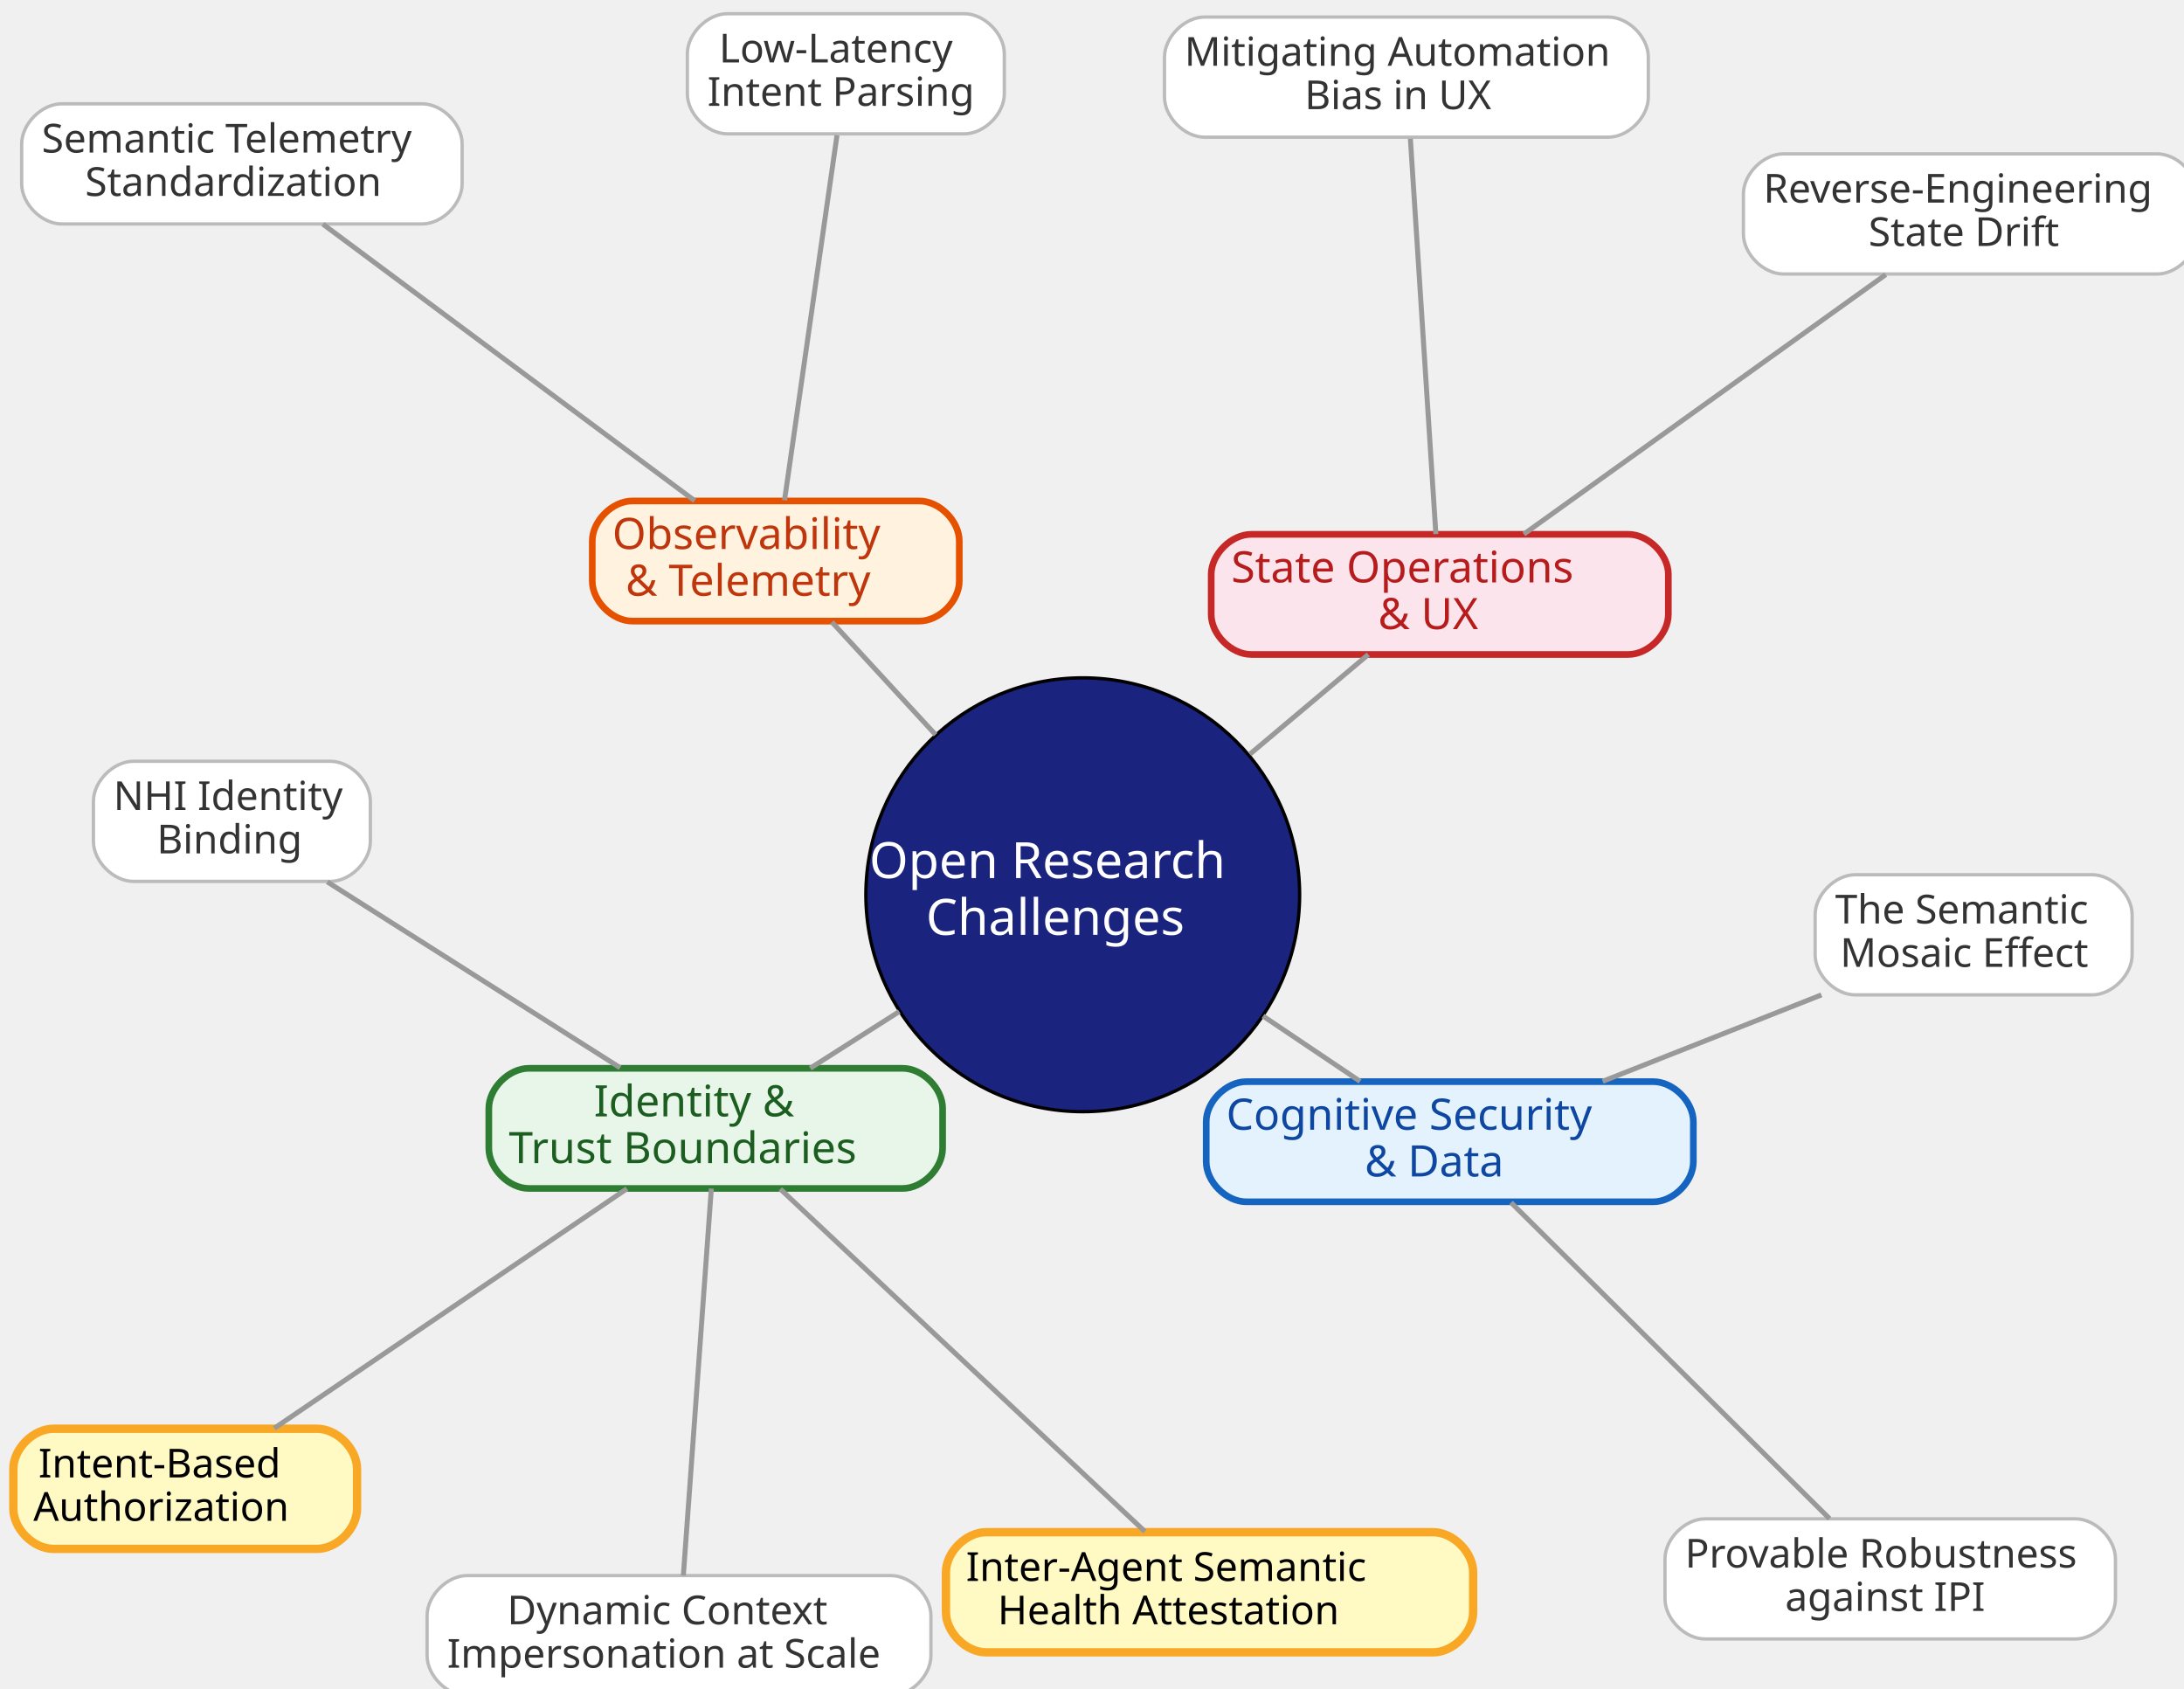
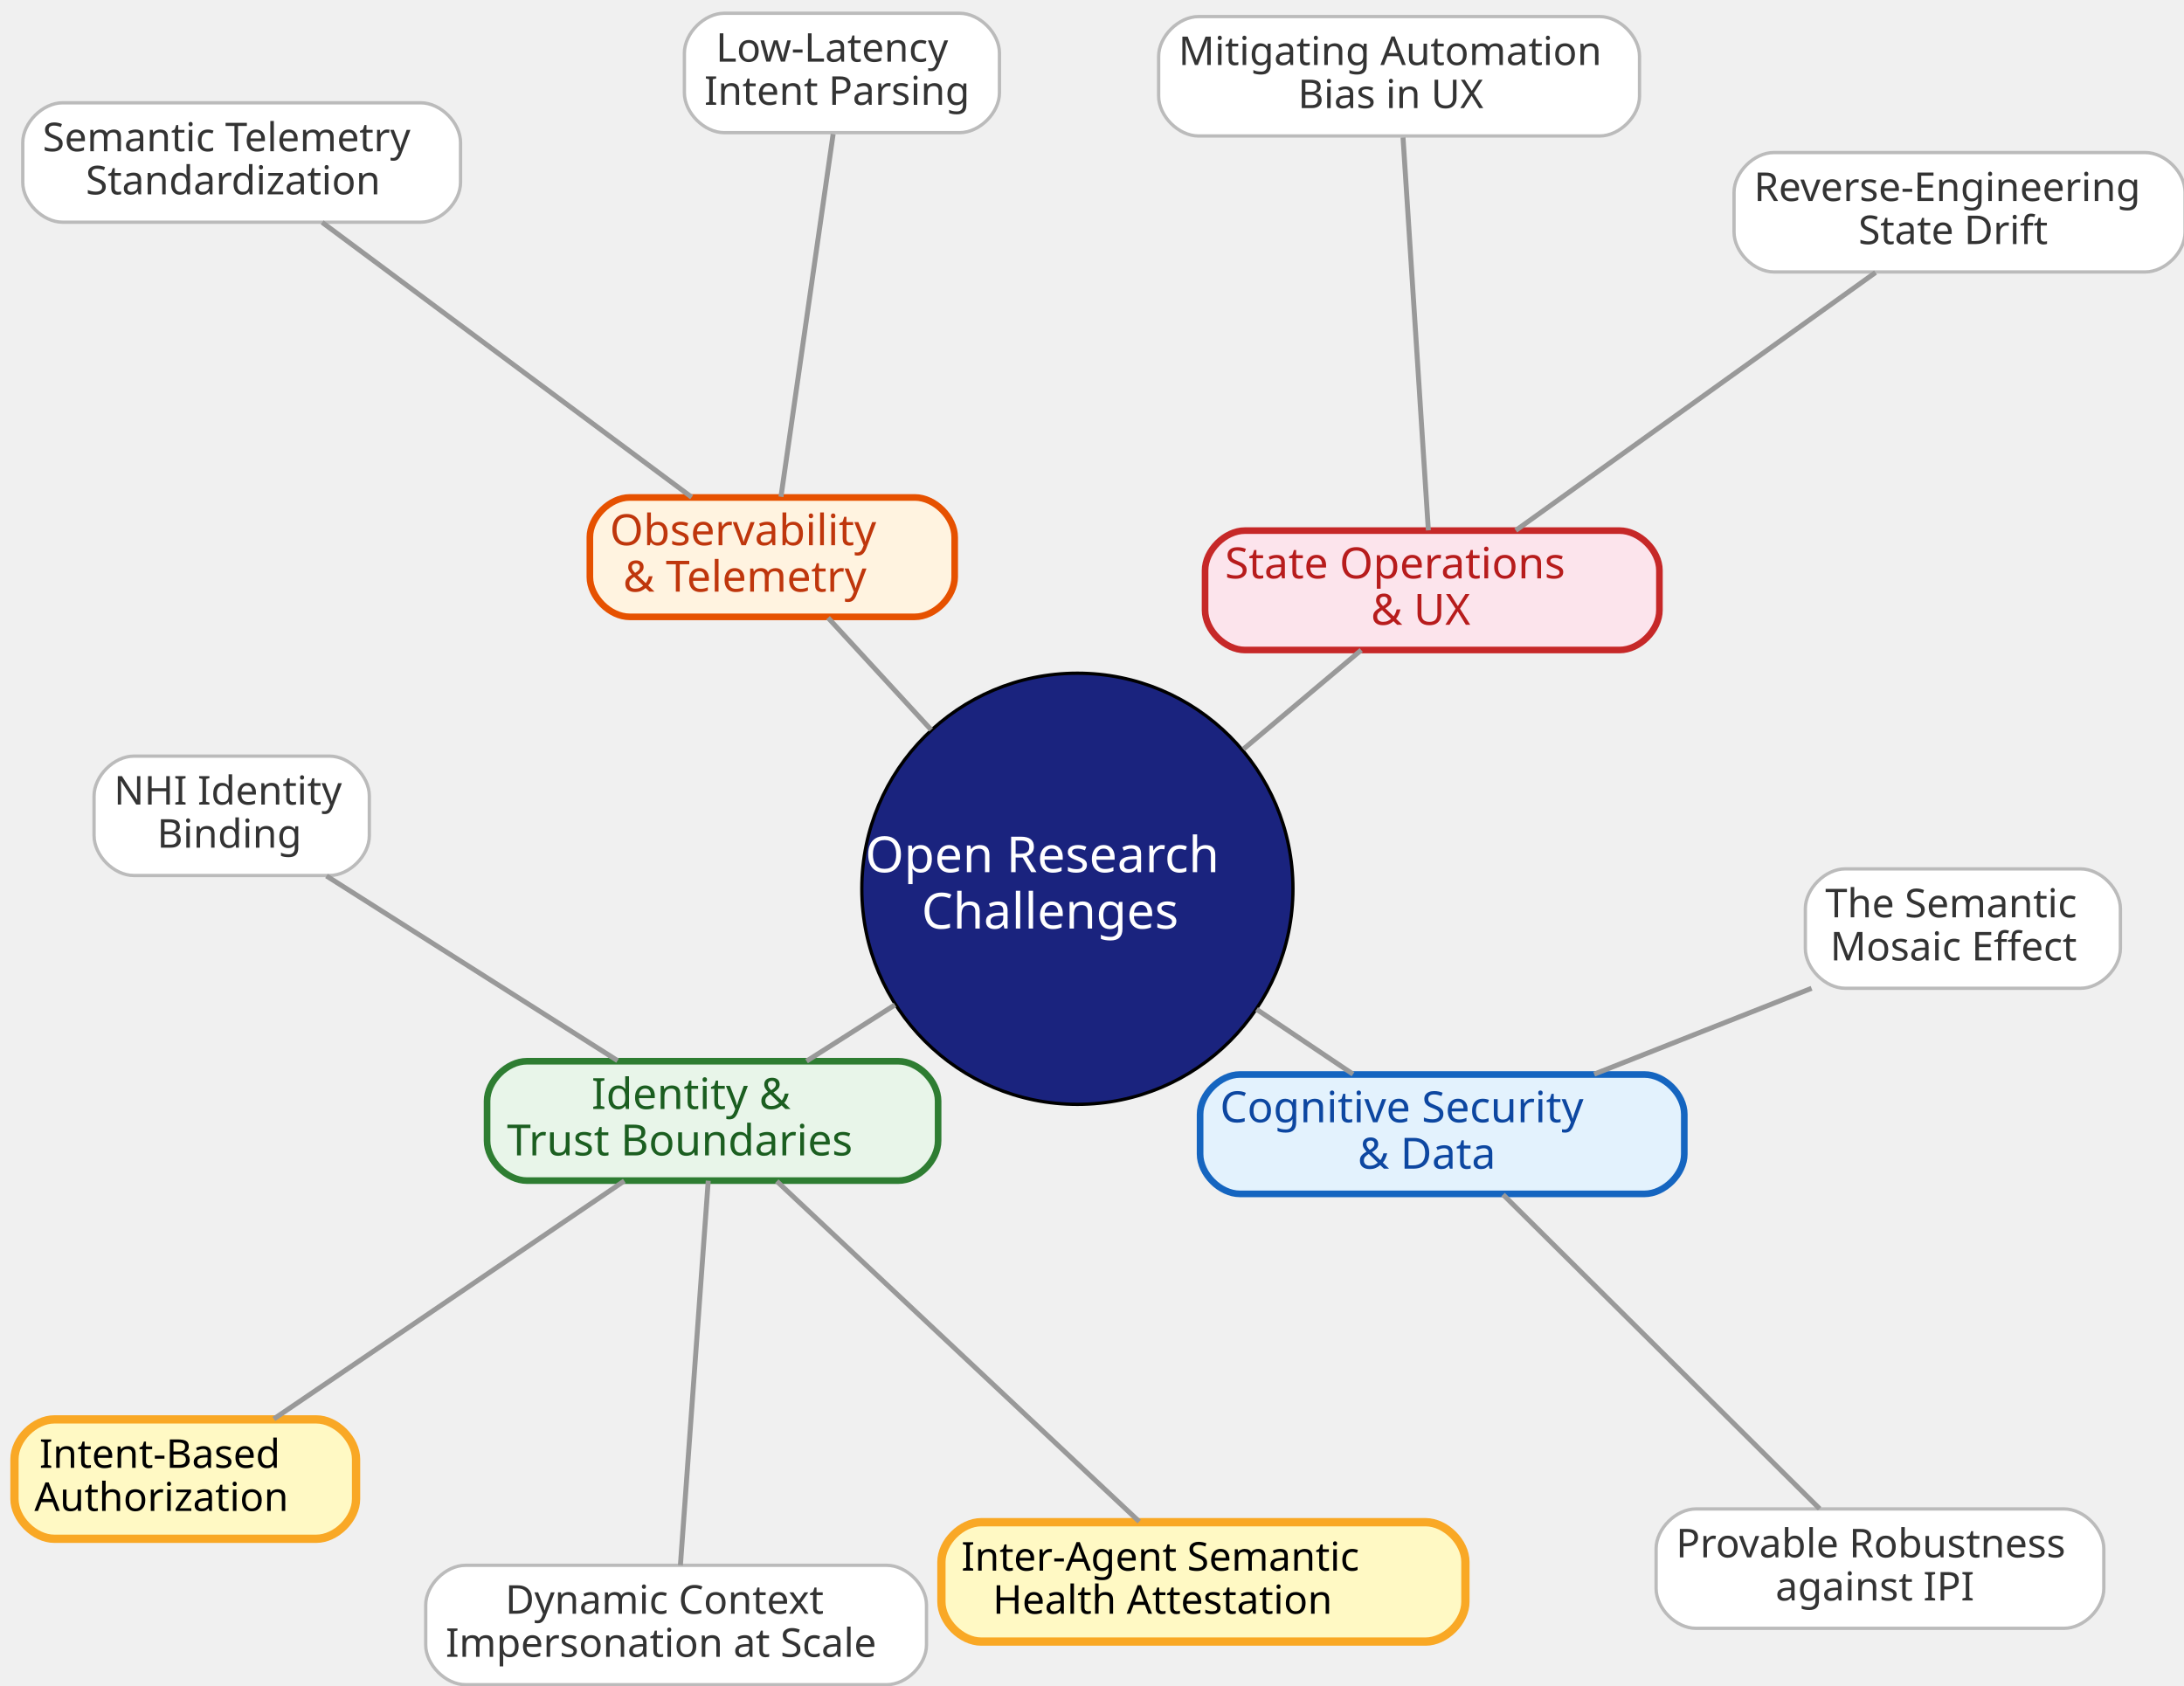
- <svg xmlns="http://www.w3.org/2000/svg" width="216pt" height="167pt" viewBox="0.00 0.00 216.00 166.93">
-   <g id="graph0" class="graph" transform="scale(0.33 0.33) rotate(0) translate(4 508)">
+ <svg xmlns="http://www.w3.org/2000/svg" width="421pt" height="325pt" viewBox="0.00 0.00 421.00 325.36">
+   <g id="graph0" class="graph" transform="scale(0.64 0.64) rotate(0) translate(4 508)">
    <g id="node1" class="node">
      <ellipse fill="#1a237e" stroke="black" cx="320.5" cy="-240" rx="65" ry="65" />
      <text text-anchor="start" x="256.5" y="-245" font-family="Montserrat Bold" font-size="15.00" fill="white">Open Research</text>
      <text text-anchor="start" x="273.5" y="-228" font-family="Montserrat Bold" font-size="15.00" fill="white">Challenges</text>
    </g>
    <g id="node2" class="node">
      <path fill="#e8f5e9" stroke="#2e7d32" stroke-width="2" d="M266.5,-188C266.5,-188 154.5,-188 154.5,-188 148.5,-188 142.5,-182 142.5,-176 142.5,-176 142.5,-164 142.5,-164 142.5,-158 148.5,-152 154.5,-152 154.5,-152 266.5,-152 266.5,-152 272.5,-152 278.5,-158 278.5,-164 278.5,-164 278.5,-176 278.5,-176 278.5,-182 272.5,-188 266.5,-188" />
      <text text-anchor="start" x="174" y="-173.6" font-family="Montserrat Bold" font-size="13.00" fill="#1b5e20">Identity &amp;</text>
      <text text-anchor="start" x="148.5" y="-159.6" font-family="Montserrat Bold" font-size="13.00" fill="#1b5e20">Trust Boundaries</text>
    </g>
    <g id="edge1" class="edge">
      <path fill="none" stroke="#999999" stroke-width="1.5" d="M265.5,-205C256.26,-199.12 247.02,-193.24 238.83,-188.03" />
    </g>
    <g id="node3" class="node">
      <path fill="#e3f2fd" stroke="#1565c0" stroke-width="2" d="M491.5,-184C491.5,-184 369.5,-184 369.5,-184 363.5,-184 357.5,-178 357.5,-172 357.5,-172 357.5,-160 357.5,-160 357.5,-154 363.5,-148 369.5,-148 369.5,-148 491.5,-148 491.5,-148 497.5,-148 503.5,-154 503.5,-160 503.5,-160 503.5,-172 503.5,-172 503.5,-178 497.5,-184 491.5,-184" />
      <text text-anchor="start" x="363.5" y="-169.6" font-family="Montserrat Bold" font-size="13.00" fill="#0d47a1">Cognitive Security</text>
      <text text-anchor="start" x="405" y="-155.6" font-family="Montserrat Bold" font-size="13.00" fill="#0d47a1">&amp; Data</text>
    </g>
    <g id="edge2" class="edge">
      <path fill="none" stroke="#999999" stroke-width="1.5" d="M374.53,-203.65C384.64,-196.85 394.79,-190.02 403.62,-184.09" />
    </g>
    <g id="node4" class="node">
      <path fill="#fff3e0" stroke="#e65100" stroke-width="2" d="M271.5,-358C271.5,-358 185.5,-358 185.5,-358 179.5,-358 173.5,-352 173.5,-346 173.5,-346 173.5,-334 173.5,-334 173.5,-328 179.5,-322 185.5,-322 185.5,-322 271.5,-322 271.5,-322 277.5,-322 283.5,-328 283.5,-334 283.5,-334 283.5,-346 283.5,-346 283.5,-352 277.5,-358 271.5,-358" />
      <text text-anchor="start" x="179.5" y="-343.6" font-family="Montserrat Bold" font-size="13.00" fill="#bf360c">Observability</text>
      <text text-anchor="start" x="183.5" y="-329.6" font-family="Montserrat Bold" font-size="13.00" fill="#bf360c">&amp; Telemetry</text>
    </g>
    <g id="edge3" class="edge">
      <path fill="none" stroke="#999999" stroke-width="1.5" d="M276.39,-287.95C265.32,-299.98 254.1,-312.17 245.31,-321.72" />
    </g>
    <g id="node5" class="node">
      <path fill="#fce4ec" stroke="#c62828" stroke-width="2" d="M484,-348C484,-348 371,-348 371,-348 365,-348 359,-342 359,-336 359,-336 359,-324 359,-324 359,-318 365,-312 371,-312 371,-312 484,-312 484,-312 490,-312 496,-318 496,-324 496,-324 496,-336 496,-336 496,-342 490,-348 484,-348" />
      <text text-anchor="start" x="365" y="-333.6" font-family="Montserrat Bold" font-size="13.00" fill="#b71c1c">State Operations</text>
      <text text-anchor="start" x="409" y="-319.6" font-family="Montserrat Bold" font-size="13.00" fill="#b71c1c">&amp; UX</text>
    </g>
    <g id="edge4" class="edge">
      <path fill="none" stroke="#999999" stroke-width="1.5" d="M370.55,-282.1C383.06,-292.62 395.83,-303.36 406.09,-311.99" />
    </g>
    <g id="node6" class="node">
      <path fill="white" stroke="#bbbbbb" d="M95,-280C95,-280 36,-280 36,-280 30,-280 24,-274 24,-268 24,-268 24,-256 24,-256 24,-250 30,-244 36,-244 36,-244 95,-244 95,-244 101,-244 107,-250 107,-256 107,-256 107,-268 107,-268 107,-274 101,-280 95,-280" />
      <text text-anchor="start" x="30" y="-265.4" font-family="Montserrat" font-size="12.00" fill="#333333">NHI Identity</text>
      <text text-anchor="start" x="43" y="-252.4" font-family="Montserrat" font-size="12.00" fill="#333333">Binding</text>
    </g>
    <g id="edge5" class="edge">
      <path fill="none" stroke="#999999" stroke-width="1.5" d="M181.85,-188.18C156.43,-204.31 119.49,-227.74 94.09,-243.86" />
    </g>
    <g id="node7" class="node">
      <path fill="#fff9c4" stroke="#f9a825" stroke-width="2.5" d="M91,-80C91,-80 12,-80 12,-80 6,-80 0,-74 0,-68 0,-68 0,-56 0,-56 0,-50 6,-44 12,-44 12,-44 91,-44 91,-44 97,-44 103,-50 103,-56 103,-56 103,-68 103,-68 103,-74 97,-80 91,-80" />
      <text text-anchor="start" x="7.5" y="-65.4" font-family="Montserrat Bold" font-size="12.00">Intent-Based</text>
      <text text-anchor="start" x="6" y="-52.4" font-family="Montserrat Bold" font-size="12.00">Authorization</text>
    </g>
    <g id="edge6" class="edge">
      <path fill="none" stroke="#999999" stroke-width="1.5" d="M183.89,-151.92C154.54,-131.99 107.58,-100.1 78.2,-80.14" />
    </g>
    <g id="node8" class="node">
      <path fill="#fff9c4" stroke="#f9a825" stroke-width="2.5" d="M425.5,-49C425.5,-49 291.5,-49 291.5,-49 285.5,-49 279.5,-43 279.5,-37 279.5,-37 279.5,-25 279.5,-25 279.5,-19 285.5,-13 291.5,-13 291.5,-13 425.5,-13 425.5,-13 431.5,-13 437.5,-19 437.5,-25 437.5,-25 437.5,-37 437.5,-37 437.5,-43 431.5,-49 425.5,-49" />
      <text text-anchor="start" x="285.5" y="-34.4" font-family="Montserrat Bold" font-size="12.00">Inter-Agent Semantic</text>
      <text text-anchor="start" x="295" y="-21.4" font-family="Montserrat Bold" font-size="12.00">Health Attestation</text>
    </g>
    <g id="edge7" class="edge">
      <path fill="none" stroke="#999999" stroke-width="1.5" d="M229.85,-151.83C258.21,-125.19 310.78,-75.82 339.15,-49.18" />
    </g>
    <g id="node9" class="node">
      <path fill="white" stroke="#bbbbbb" d="M263,-36C263,-36 136,-36 136,-36 130,-36 124,-30 124,-24 124,-24 124,-12 124,-12 124,-6 130,0 136,0 136,0 263,0 263,0 269,0 275,-6 275,-12 275,-12 275,-24 275,-24 275,-30 269,-36 263,-36" />
      <text text-anchor="start" x="148" y="-21.4" font-family="Montserrat" font-size="12.00" fill="#333333">Dynamic Context</text>
      <text text-anchor="start" x="130" y="-8.4" font-family="Montserrat" font-size="12.00" fill="#333333">Impersonation at Scale</text>
    </g>
    <g id="edge8" class="edge">
      <path fill="none" stroke="#999999" stroke-width="1.5" d="M209.19,-151.97C207.08,-122.71 202.92,-65.25 200.8,-36.01" />
    </g>
    <g id="node10" class="node">
      <path fill="white" stroke="#bbbbbb" d="M618,-53C618,-53 507,-53 507,-53 501,-53 495,-47 495,-41 495,-41 495,-29 495,-29 495,-23 501,-17 507,-17 507,-17 618,-17 618,-17 624,-17 630,-23 630,-29 630,-29 630,-41 630,-41 630,-47 624,-53 618,-53" />
      <text text-anchor="start" x="501" y="-38.4" font-family="Montserrat" font-size="12.00" fill="#333333">Provable Robustness</text>
      <text text-anchor="start" x="531" y="-25.4" font-family="Montserrat" font-size="12.00" fill="#333333">against IPI</text>
    </g>
    <g id="edge9" class="edge">
      <path fill="none" stroke="#999999" stroke-width="1.5" d="M448.85,-147.79C474.07,-122.76 519.17,-78.01 544.3,-53.06" />
    </g>
    <g id="node11" class="node">
      <path fill="white" stroke="#bbbbbb" d="M623,-246C623,-246 552,-246 552,-246 546,-246 540,-240 540,-234 540,-234 540,-222 540,-222 540,-216 546,-210 552,-210 552,-210 623,-210 623,-210 629,-210 635,-216 635,-222 635,-222 635,-234 635,-234 635,-240 629,-246 623,-246" />
      <text text-anchor="start" x="546" y="-231.4" font-family="Montserrat" font-size="12.00" fill="#333333">The Semantic</text>
      <text text-anchor="start" x="547.5" y="-218.4" font-family="Montserrat" font-size="12.00" fill="#333333">Mosaic Effect</text>
    </g>
    <g id="edge10" class="edge">
      <path fill="none" stroke="#999999" stroke-width="1.5" d="M476.33,-184.1C496.97,-192.25 521.27,-201.85 541.88,-209.99" />
    </g>
    <g id="node12" class="node">
      <path fill="white" stroke="#bbbbbb" d="M122.5,-477C122.5,-477 14.5,-477 14.5,-477 8.5,-477 2.5,-471 2.5,-465 2.5,-465 2.5,-453 2.5,-453 2.5,-447 8.5,-441 14.5,-441 14.5,-441 122.5,-441 122.5,-441 128.5,-441 134.5,-447 134.5,-453 134.5,-453 134.5,-465 134.5,-465 134.5,-471 128.5,-477 122.5,-477" />
      <text text-anchor="start" x="8.5" y="-462.4" font-family="Montserrat" font-size="12.00" fill="#333333">Semantic Telemetry</text>
      <text text-anchor="start" x="21.5" y="-449.4" font-family="Montserrat" font-size="12.00" fill="#333333">Standardization</text>
    </g>
    <g id="edge11" class="edge">
      <path fill="none" stroke="#999999" stroke-width="1.5" d="M204.2,-358.07C174.04,-380.51 122.91,-418.53 92.77,-440.95" />
    </g>
    <g id="node13" class="node">
      <path fill="white" stroke="#bbbbbb" d="M285,-504C285,-504 214,-504 214,-504 208,-504 202,-498 202,-492 202,-492 202,-480 202,-480 202,-474 208,-468 214,-468 214,-468 285,-468 285,-468 291,-468 297,-474 297,-480 297,-480 297,-492 297,-492 297,-498 291,-504 285,-504" />
      <text text-anchor="start" x="211.5" y="-489.4" font-family="Montserrat" font-size="12.00" fill="#333333">Low-Latency</text>
      <text text-anchor="start" x="208" y="-476.4" font-family="Montserrat" font-size="12.00" fill="#333333">Intent Parsing</text>
    </g>
    <g id="edge12" class="edge">
      <path fill="none" stroke="#999999" stroke-width="1.5" d="M231.12,-358.2C235.14,-386.17 242.81,-439.46 246.85,-467.57" />
    </g>
    <g id="node14" class="node">
      <path fill="white" stroke="#bbbbbb" d="M642.5,-462C642.5,-462 530.5,-462 530.5,-462 524.5,-462 518.5,-456 518.5,-450 518.5,-450 518.5,-438 518.5,-438 518.5,-432 524.5,-426 530.5,-426 530.5,-426 642.5,-426 642.5,-426 648.5,-426 654.5,-432 654.5,-438 654.5,-438 654.5,-450 654.5,-450 654.5,-456 648.5,-462 642.5,-462" />
      <text text-anchor="start" x="524.5" y="-447.4" font-family="Montserrat" font-size="12.00" fill="#333333">Reverse-Engineering</text>
      <text text-anchor="start" x="556" y="-434.4" font-family="Montserrat" font-size="12.00" fill="#333333">State Drift</text>
    </g>
    <g id="edge13" class="edge">
      <path fill="none" stroke="#999999" stroke-width="1.5" d="M452.69,-348.06C482.38,-369.35 531.41,-404.5 561.16,-425.83" />
    </g>
    <g id="node15" class="node">
      <path fill="white" stroke="#bbbbbb" d="M478,-503C478,-503 357,-503 357,-503 351,-503 345,-497 345,-491 345,-491 345,-479 345,-479 345,-473 351,-467 357,-467 357,-467 478,-467 478,-467 484,-467 490,-473 490,-479 490,-479 490,-491 490,-491 490,-497 484,-503 478,-503" />
      <text text-anchor="start" x="351" y="-488.4" font-family="Montserrat" font-size="12.00" fill="#333333">Mitigating Automation</text>
      <text text-anchor="start" x="387" y="-475.4" font-family="Montserrat" font-size="12.00" fill="#333333">Bias in UX</text>
    </g>
    <g id="edge14" class="edge">
      <path fill="none" stroke="#999999" stroke-width="1.5" d="M426.33,-348.08C424.42,-377.79 420.62,-436.61 418.69,-466.55" />
    </g>
  </g>
</svg>
